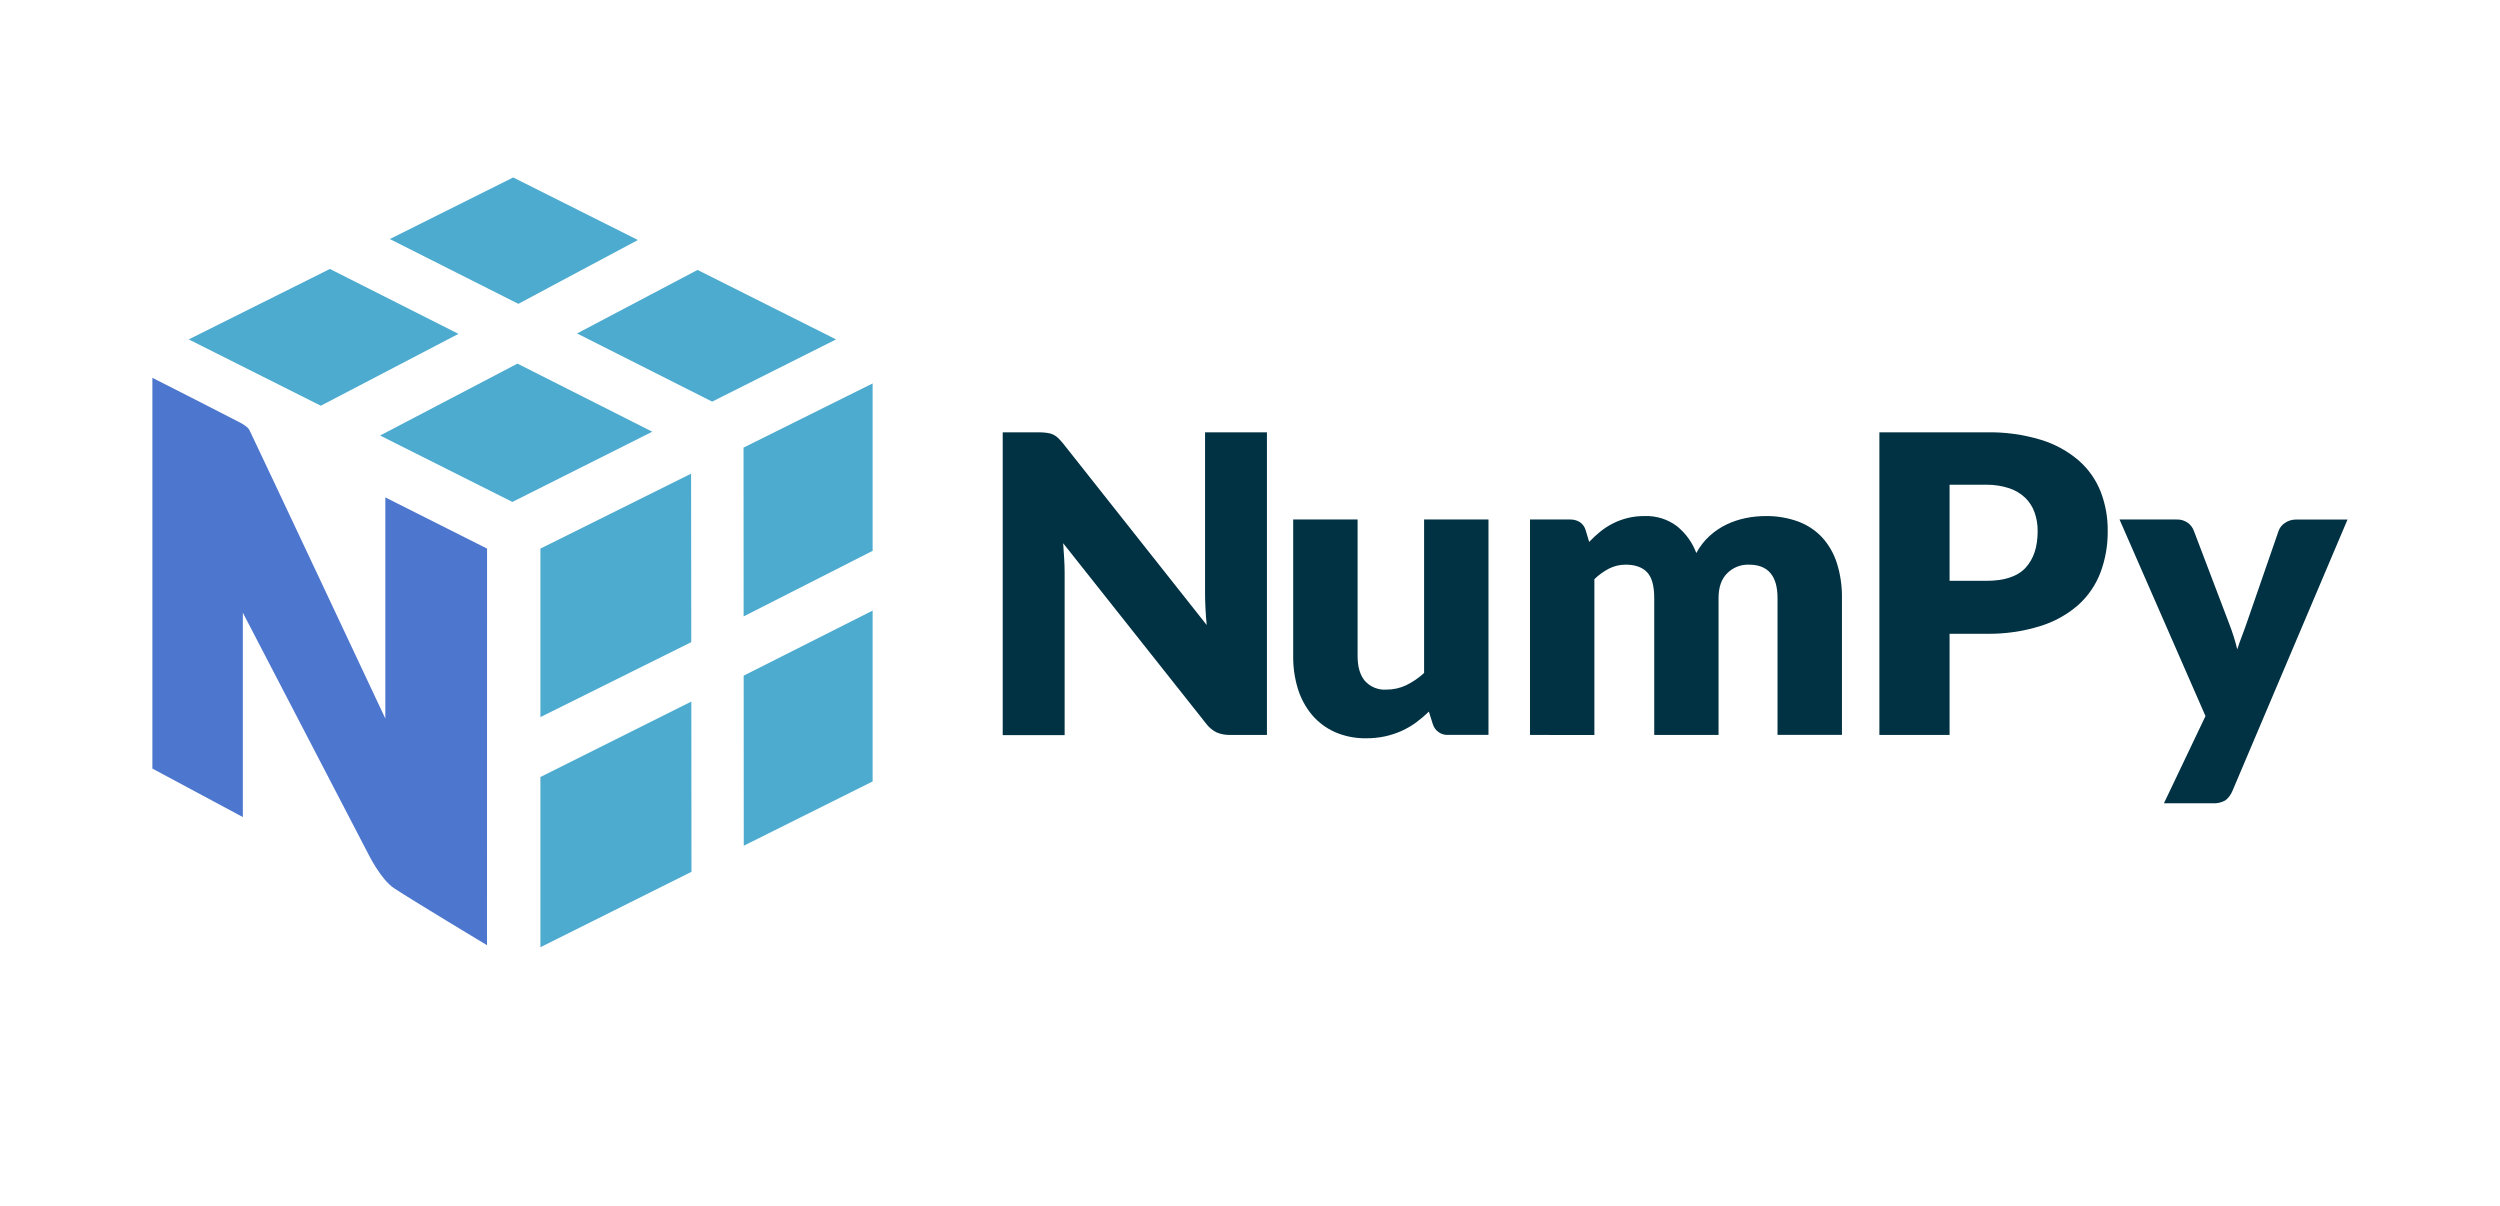
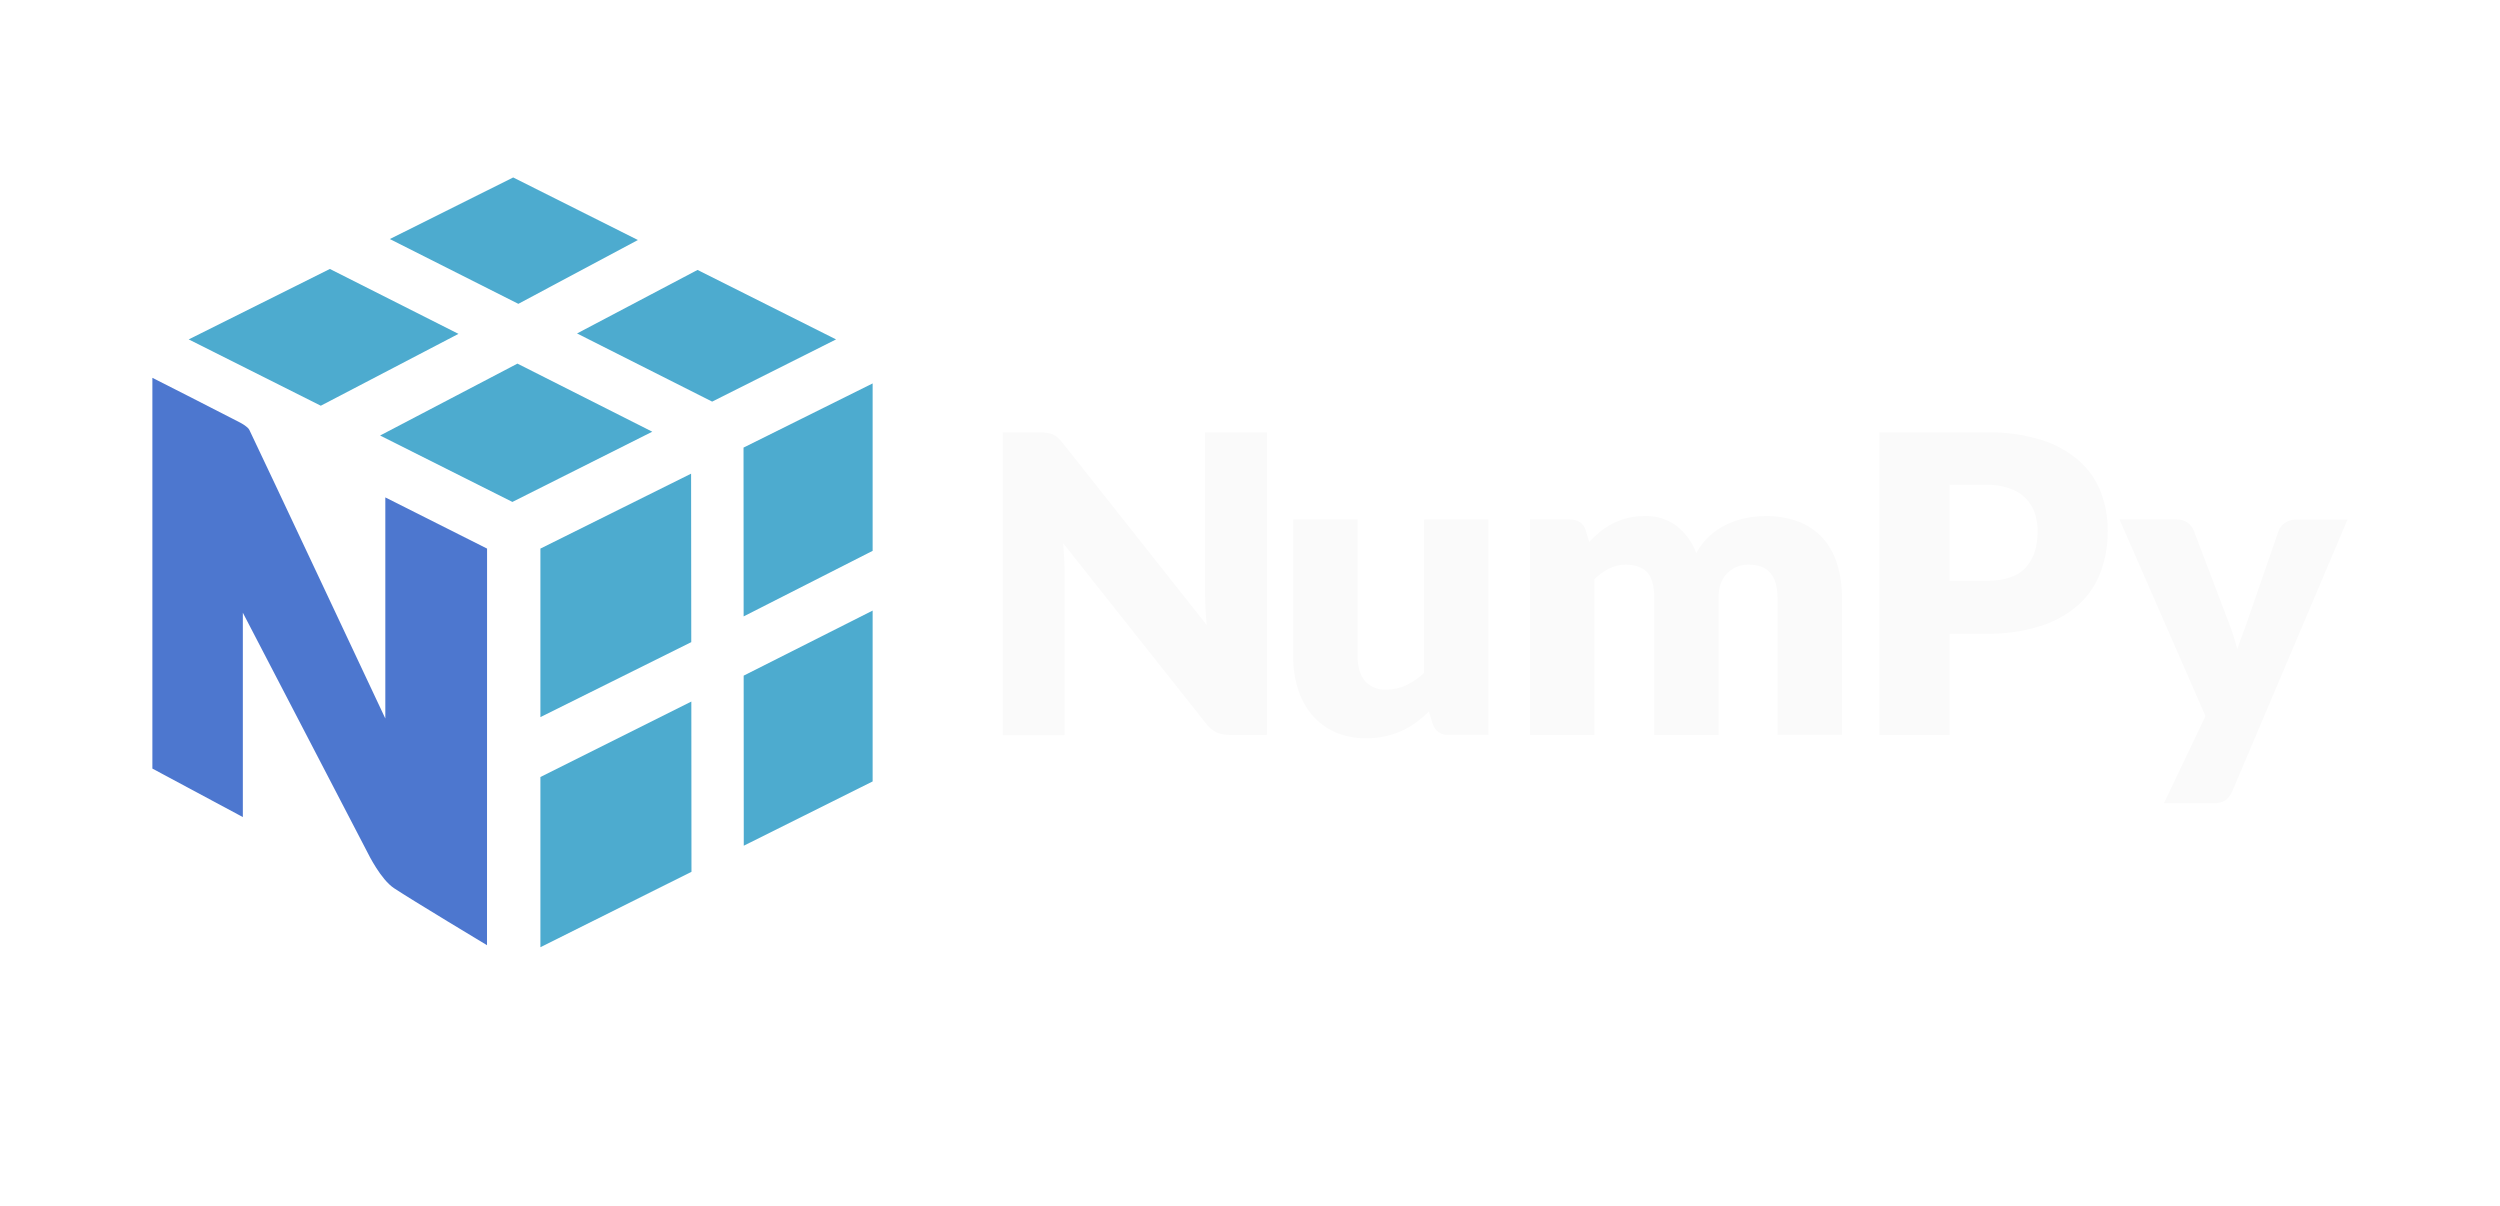
<svg xmlns="http://www.w3.org/2000/svg" fill="none" fill-rule="evenodd" stroke="black" stroke-width="0.501" stroke-linejoin="bevel" stroke-miterlimit="10" font-family="Times New Roman" font-size="16" style="font-variant-ligatures:none" version="1.1" overflow="visible" width="255.845pt" height="123.322pt" viewBox="0 -123.322 255.845 123.322">
  <defs>
	</defs>
  <g id="Layer 1" transform="scale(1 -1)">
-     <path d="M 107.188,79.018 C 107.386,78.994 107.58,78.94 107.762,78.859 C 107.941,78.774 108.106,78.663 108.252,78.529 C 108.44,78.349 108.616,78.158 108.78,77.955 L 123.492,59.358 C 123.432,59.95 123.393,60.531 123.364,61.088 C 123.336,61.644 123.322,62.176 123.322,62.672 L 123.322,79.079 L 129.655,79.079 L 129.655,48.109 L 125.913,48.109 C 125.433,48.095 124.956,48.182 124.513,48.364 C 124.073,48.581 123.693,48.902 123.407,49.3 L 108.801,67.73 C 108.847,67.195 108.879,66.667 108.907,66.149 C 108.936,65.632 108.953,65.146 108.953,64.692 L 108.953,48.091 L 102.616,48.091 L 102.616,79.079 L 106.398,79.079 C 106.662,79.076 106.926,79.056 107.188,79.018 Z" fill="#013243" stroke="none" stroke-width="0.354" fill-rule="nonzero" stroke-linejoin="miter" marker-start="none" marker-end="none" />
-     <path d="M 138.934,70.158 L 138.934,56.172 C 138.934,55.08 139.182,54.237 139.679,53.641 C 140.233,53.023 141.04,52.693 141.869,52.748 C 142.571,52.744 143.265,52.896 143.9,53.195 C 144.571,53.52 145.191,53.943 145.739,54.45 L 145.739,70.158 L 152.328,70.158 L 152.328,48.116 L 148.249,48.116 C 147.515,48.055 146.839,48.516 146.629,49.222 L 146.228,50.498 C 145.814,50.096 145.373,49.722 144.91,49.378 C 144.455,49.046 143.966,48.763 143.453,48.531 C 142.913,48.287 142.349,48.099 141.77,47.971 C 141.128,47.831 140.473,47.763 139.817,47.769 C 138.721,47.749 137.634,47.962 136.627,48.396 C 135.723,48.797 134.92,49.395 134.277,50.147 C 133.624,50.928 133.132,51.832 132.831,52.805 C 132.495,53.893 132.33,55.026 132.342,56.165 L 132.342,70.158 Z" fill="#013243" stroke="none" stroke-width="0.354" fill-rule="nonzero" stroke-linejoin="miter" marker-start="none" marker-end="none" />
-     <path d="M 156.578,48.109 L 156.578,70.158 L 160.661,70.158 C 161.024,70.171 161.384,70.075 161.692,69.881 C 161.978,69.682 162.185,69.388 162.277,69.052 L 162.631,67.861 C 162.989,68.24 163.371,68.596 163.776,68.924 C 164.175,69.245 164.606,69.522 165.063,69.754 C 166.067,70.263 167.18,70.522 168.306,70.509 C 169.494,70.555 170.661,70.191 171.612,69.477 C 172.508,68.755 173.194,67.805 173.597,66.727 C 173.947,67.379 174.403,67.969 174.948,68.471 C 175.463,68.94 176.043,69.333 176.67,69.637 C 177.291,69.936 177.947,70.157 178.623,70.296 C 179.299,70.437 179.988,70.508 180.679,70.509 C 181.822,70.528 182.96,70.337 184.035,69.945 C 184.97,69.598 185.811,69.037 186.491,68.308 C 187.174,67.546 187.685,66.647 187.99,65.671 C 188.347,64.524 188.519,63.327 188.501,62.126 L 188.501,48.119 L 181.908,48.119 L 181.908,62.116 C 181.908,64.398 180.931,65.538 178.977,65.536 C 178.146,65.563 177.341,65.243 176.755,64.653 C 176.167,64.07 175.873,63.224 175.873,62.116 L 175.873,48.109 L 169.291,48.109 L 169.291,62.116 C 169.291,63.378 169.043,64.264 168.547,64.774 C 168.05,65.284 167.32,65.536 166.356,65.536 C 165.769,65.537 165.19,65.4 164.666,65.135 C 164.115,64.85 163.61,64.484 163.166,64.051 L 163.166,48.102 Z" fill="#013243" stroke="none" stroke-width="0.354" fill-rule="nonzero" stroke-linejoin="miter" marker-start="none" marker-end="none" />
-     <path d="M 199.516,58.462 L 199.516,48.109 L 192.332,48.109 L 192.332,79.079 L 203.255,79.079 C 205.159,79.121 207.058,78.861 208.88,78.309 C 210.302,77.874 211.618,77.15 212.747,76.183 C 213.741,75.307 214.51,74.206 214.991,72.972 C 215.476,71.697 215.716,70.342 215.699,68.977 C 215.716,67.526 215.464,66.084 214.955,64.724 C 214.472,63.453 213.692,62.316 212.68,61.407 C 211.553,60.424 210.232,59.69 208.802,59.252 C 207.007,58.695 205.135,58.429 203.255,58.462 Z M 199.516,63.881 L 203.255,63.881 C 205.127,63.881 206.474,64.324 207.296,65.221 C 208.118,66.117 208.529,67.347 208.529,68.96 C 208.538,69.619 208.43,70.274 208.21,70.895 C 208.007,71.462 207.676,71.975 207.243,72.394 C 206.774,72.832 206.215,73.162 205.605,73.362 C 204.847,73.607 204.053,73.726 203.255,73.716 L 199.516,73.716 Z" fill="#013243" stroke="none" stroke-width="0.354" fill-rule="nonzero" stroke-linejoin="miter" marker-start="none" marker-end="none" />
-     <path d="M 228.466,42.388 C 228.316,42.012 228.072,41.68 227.757,41.424 C 227.345,41.186 226.87,41.078 226.396,41.116 L 221.452,41.116 L 225.705,50.04 L 216.908,70.158 L 222.731,70.158 C 223.157,70.179 223.577,70.054 223.922,69.803 C 224.192,69.595 224.398,69.315 224.517,68.995 L 228.129,59.493 C 228.463,58.637 228.74,57.759 228.958,56.867 C 229.1,57.32 229.256,57.767 229.426,58.203 C 229.596,58.639 229.759,59.089 229.915,59.543 L 233.19,69.002 C 233.314,69.343 233.55,69.632 233.86,69.821 C 234.174,70.034 234.544,70.148 234.923,70.151 L 240.24,70.151 Z" fill="#013243" stroke="none" stroke-width="0.354" fill-rule="nonzero" stroke-linejoin="miter" marker-start="none" marker-end="none" />
+     <path d="M 107.188,79.018 C 107.386,78.994 107.58,78.94 107.762,78.859 C 107.941,78.774 108.106,78.663 108.252,78.529 C 108.44,78.349 108.616,78.158 108.78,77.955 L 123.492,59.358 C 123.432,59.95 123.393,60.531 123.364,61.088 C 123.336,61.644 123.322,62.176 123.322,62.672 L 123.322,79.079 L 129.655,79.079 L 129.655,48.109 L 125.913,48.109 C 125.433,48.095 124.956,48.182 124.513,48.364 C 124.073,48.581 123.693,48.902 123.407,49.3 L 108.801,67.73 C 108.847,67.195 108.879,66.667 108.907,66.149 C 108.936,65.632 108.953,65.146 108.953,64.692 L 108.953,48.091 L 102.616,48.091 L 102.616,79.079 L 106.398,79.079 C 106.662,79.076 106.926,79.056 107.188,79.018 Z" fill="#fafafa" stroke="none" stroke-width="0.354" fill-rule="nonzero" stroke-linejoin="miter" marker-start="none" marker-end="none" />
+     <path d="M 138.934,70.158 L 138.934,56.172 C 138.934,55.08 139.182,54.237 139.679,53.641 C 140.233,53.023 141.04,52.693 141.869,52.748 C 142.571,52.744 143.265,52.896 143.9,53.195 C 144.571,53.52 145.191,53.943 145.739,54.45 L 145.739,70.158 L 152.328,70.158 L 152.328,48.116 L 148.249,48.116 C 147.515,48.055 146.839,48.516 146.629,49.222 L 146.228,50.498 C 145.814,50.096 145.373,49.722 144.91,49.378 C 144.455,49.046 143.966,48.763 143.453,48.531 C 142.913,48.287 142.349,48.099 141.77,47.971 C 141.128,47.831 140.473,47.763 139.817,47.769 C 138.721,47.749 137.634,47.962 136.627,48.396 C 135.723,48.797 134.92,49.395 134.277,50.147 C 133.624,50.928 133.132,51.832 132.831,52.805 C 132.495,53.893 132.33,55.026 132.342,56.165 L 132.342,70.158 Z" fill="#fafafa" stroke="none" stroke-width="0.354" fill-rule="nonzero" stroke-linejoin="miter" marker-start="none" marker-end="none" />
+     <path d="M 156.578,48.109 L 156.578,70.158 L 160.661,70.158 C 161.024,70.171 161.384,70.075 161.692,69.881 C 161.978,69.682 162.185,69.388 162.277,69.052 L 162.631,67.861 C 162.989,68.24 163.371,68.596 163.776,68.924 C 164.175,69.245 164.606,69.522 165.063,69.754 C 166.067,70.263 167.18,70.522 168.306,70.509 C 169.494,70.555 170.661,70.191 171.612,69.477 C 172.508,68.755 173.194,67.805 173.597,66.727 C 173.947,67.379 174.403,67.969 174.948,68.471 C 175.463,68.94 176.043,69.333 176.67,69.637 C 177.291,69.936 177.947,70.157 178.623,70.296 C 179.299,70.437 179.988,70.508 180.679,70.509 C 181.822,70.528 182.96,70.337 184.035,69.945 C 184.97,69.598 185.811,69.037 186.491,68.308 C 187.174,67.546 187.685,66.647 187.99,65.671 C 188.347,64.524 188.519,63.327 188.501,62.126 L 188.501,48.119 L 181.908,48.119 L 181.908,62.116 C 181.908,64.398 180.931,65.538 178.977,65.536 C 178.146,65.563 177.341,65.243 176.755,64.653 C 176.167,64.07 175.873,63.224 175.873,62.116 L 175.873,48.109 L 169.291,48.109 L 169.291,62.116 C 169.291,63.378 169.043,64.264 168.547,64.774 C 168.05,65.284 167.32,65.536 166.356,65.536 C 165.769,65.537 165.19,65.4 164.666,65.135 C 164.115,64.85 163.61,64.484 163.166,64.051 L 163.166,48.102 Z" fill="#fafafa" stroke="none" stroke-width="0.354" fill-rule="nonzero" stroke-linejoin="miter" marker-start="none" marker-end="none" />
+     <path d="M 199.516,58.462 L 199.516,48.109 L 192.332,48.109 L 192.332,79.079 L 203.255,79.079 C 205.159,79.121 207.058,78.861 208.88,78.309 C 210.302,77.874 211.618,77.15 212.747,76.183 C 213.741,75.307 214.51,74.206 214.991,72.972 C 215.476,71.697 215.716,70.342 215.699,68.977 C 215.716,67.526 215.464,66.084 214.955,64.724 C 214.472,63.453 213.692,62.316 212.68,61.407 C 211.553,60.424 210.232,59.69 208.802,59.252 C 207.007,58.695 205.135,58.429 203.255,58.462 Z M 199.516,63.881 L 203.255,63.881 C 205.127,63.881 206.474,64.324 207.296,65.221 C 208.118,66.117 208.529,67.347 208.529,68.96 C 208.538,69.619 208.43,70.274 208.21,70.895 C 208.007,71.462 207.676,71.975 207.243,72.394 C 206.774,72.832 206.215,73.162 205.605,73.362 C 204.847,73.607 204.053,73.726 203.255,73.716 L 199.516,73.716 Z" fill="#fafafa" stroke="none" stroke-width="0.354" fill-rule="nonzero" stroke-linejoin="miter" marker-start="none" marker-end="none" />
+     <path d="M 228.466,42.388 C 228.316,42.012 228.072,41.68 227.757,41.424 C 227.345,41.186 226.87,41.078 226.396,41.116 L 221.452,41.116 L 225.705,50.04 L 216.908,70.158 L 222.731,70.158 C 223.157,70.179 223.577,70.054 223.922,69.803 C 224.192,69.595 224.398,69.315 224.517,68.995 L 228.129,59.493 C 228.463,58.637 228.74,57.759 228.958,56.867 C 229.1,57.32 229.256,57.767 229.426,58.203 C 229.596,58.639 229.759,59.089 229.915,59.543 L 233.19,69.002 C 233.314,69.343 233.55,69.632 233.86,69.821 C 234.174,70.034 234.544,70.148 234.923,70.151 L 240.24,70.151 Z" fill="#fafafa" stroke="none" stroke-width="0.354" fill-rule="nonzero" stroke-linejoin="miter" marker-start="none" marker-end="none" />
    <path d="M 46.918,89.155 L 33.759,95.797 L 19.312,88.588 L 32.83,81.801 L 46.918,89.155 Z" fill="#4dabcf" stroke="none" stroke-width="0.354" fill-rule="nonzero" stroke-linejoin="miter" marker-start="none" marker-end="none" />
    <path d="M 52.954,86.11 L 66.752,79.142 L 52.437,71.955 L 38.898,78.752 L 52.954,86.11 Z" fill="#4dabcf" stroke="none" stroke-width="0.354" fill-rule="nonzero" stroke-linejoin="miter" marker-start="none" marker-end="none" />
    <path d="M 71.384,95.698 L 85.561,88.588 L 72.88,82.222 L 59.054,89.197 L 71.384,95.698 Z" fill="#4dabcf" stroke="none" stroke-width="0.354" fill-rule="nonzero" stroke-linejoin="miter" marker-start="none" marker-end="none" />
    <path d="M 65.281,98.76 L 52.518,105.161 L 39.894,98.859 L 53.046,92.228 L 65.281,98.76 Z" fill="#4dabcf" stroke="none" stroke-width="0.354" fill-rule="nonzero" stroke-linejoin="miter" marker-start="none" marker-end="none" />
    <path d="M 55.304,43.803 L 55.304,26.386 L 70.764,34.102 L 70.75,51.526 L 55.304,43.803 Z" fill="#4dabcf" stroke="none" stroke-width="0.354" fill-rule="nonzero" stroke-linejoin="miter" marker-start="none" marker-end="none" />
    <path d="M 70.743,57.607 L 70.725,74.847 L 55.304,67.18 L 55.304,49.934 L 70.743,57.607 Z" fill="#4dabcf" stroke="none" stroke-width="0.354" fill-rule="nonzero" stroke-linejoin="miter" marker-start="none" marker-end="none" />
    <path d="M 89.304,60.836 L 89.304,43.352 L 76.116,36.774 L 76.105,54.177 L 89.304,60.836 Z" fill="#4dabcf" stroke="none" stroke-width="0.354" fill-rule="nonzero" stroke-linejoin="miter" marker-start="none" marker-end="none" />
    <path d="M 89.304,66.95 L 89.304,84.083 L 76.091,77.516 L 76.102,60.241 L 89.304,66.95 Z" fill="#4dabcf" stroke="none" stroke-width="0.354" fill-rule="nonzero" stroke-linejoin="miter" marker-start="none" marker-end="none" />
    <path d="M 49.846,67.18 L 39.433,72.419 L 39.433,49.792 C 39.433,49.792 26.695,76.892 25.518,79.327 C 25.366,79.642 24.742,79.986 24.582,80.071 C 22.286,81.269 15.594,84.657 15.594,84.657 L 15.594,44.667 L 24.852,39.705 L 24.852,60.617 C 24.852,60.617 37.452,36.402 37.583,36.136 C 37.714,35.871 38.972,33.322 40.326,32.426 C 42.123,31.231 49.839,26.592 49.839,26.592 Z" fill="#4d77cf" stroke="none" stroke-width="0.354" fill-rule="nonzero" stroke-linejoin="miter" marker-start="none" marker-end="none" />
  </g>
</svg>
